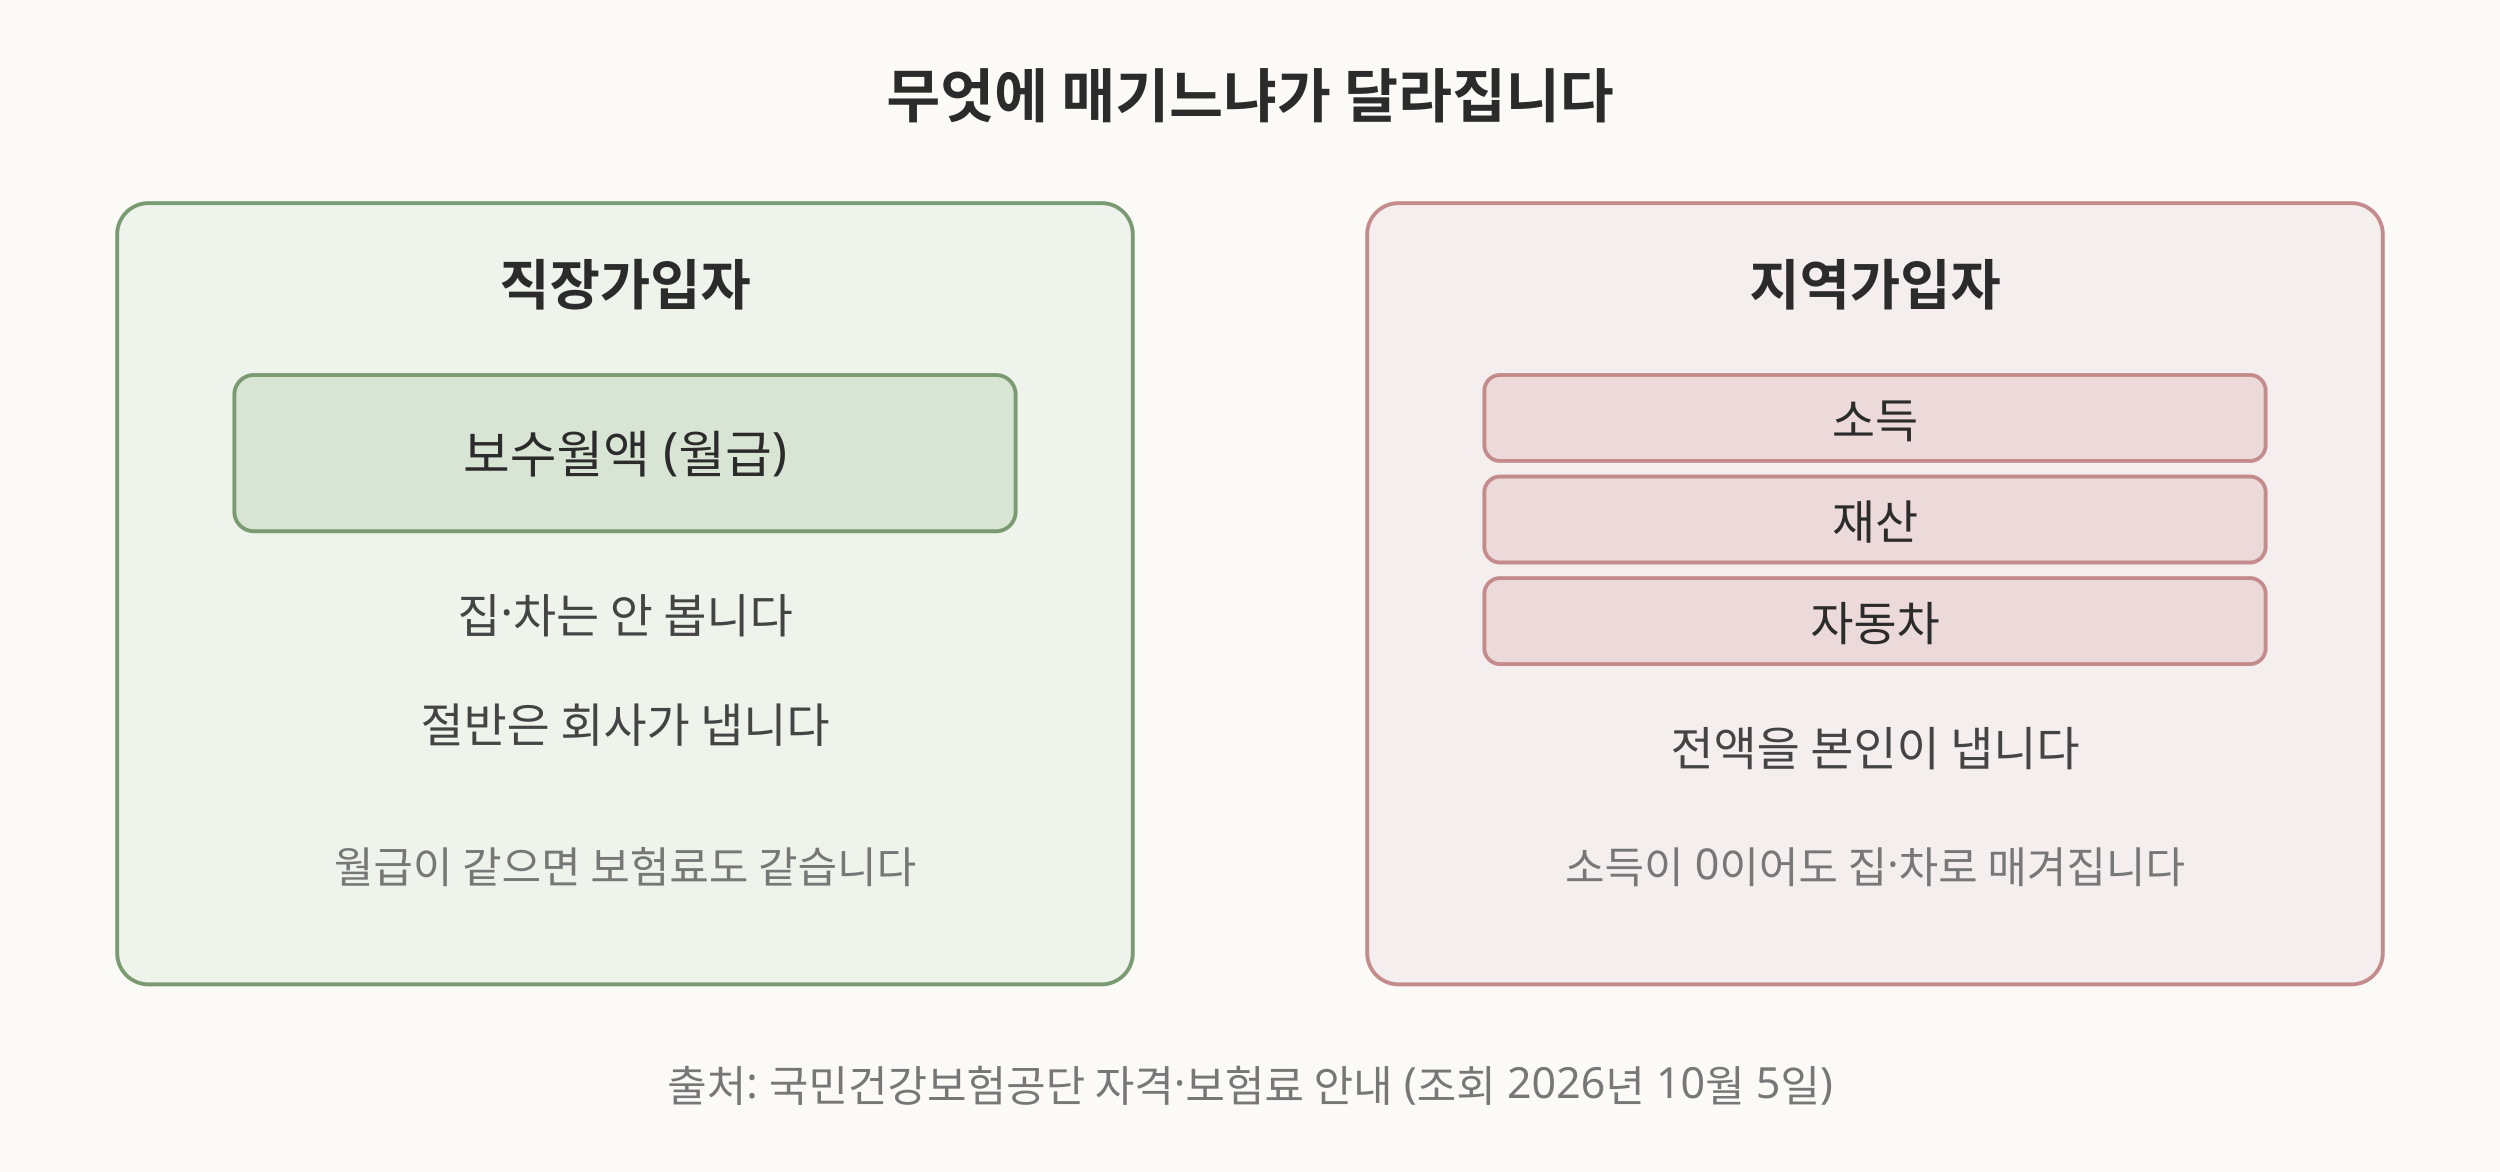
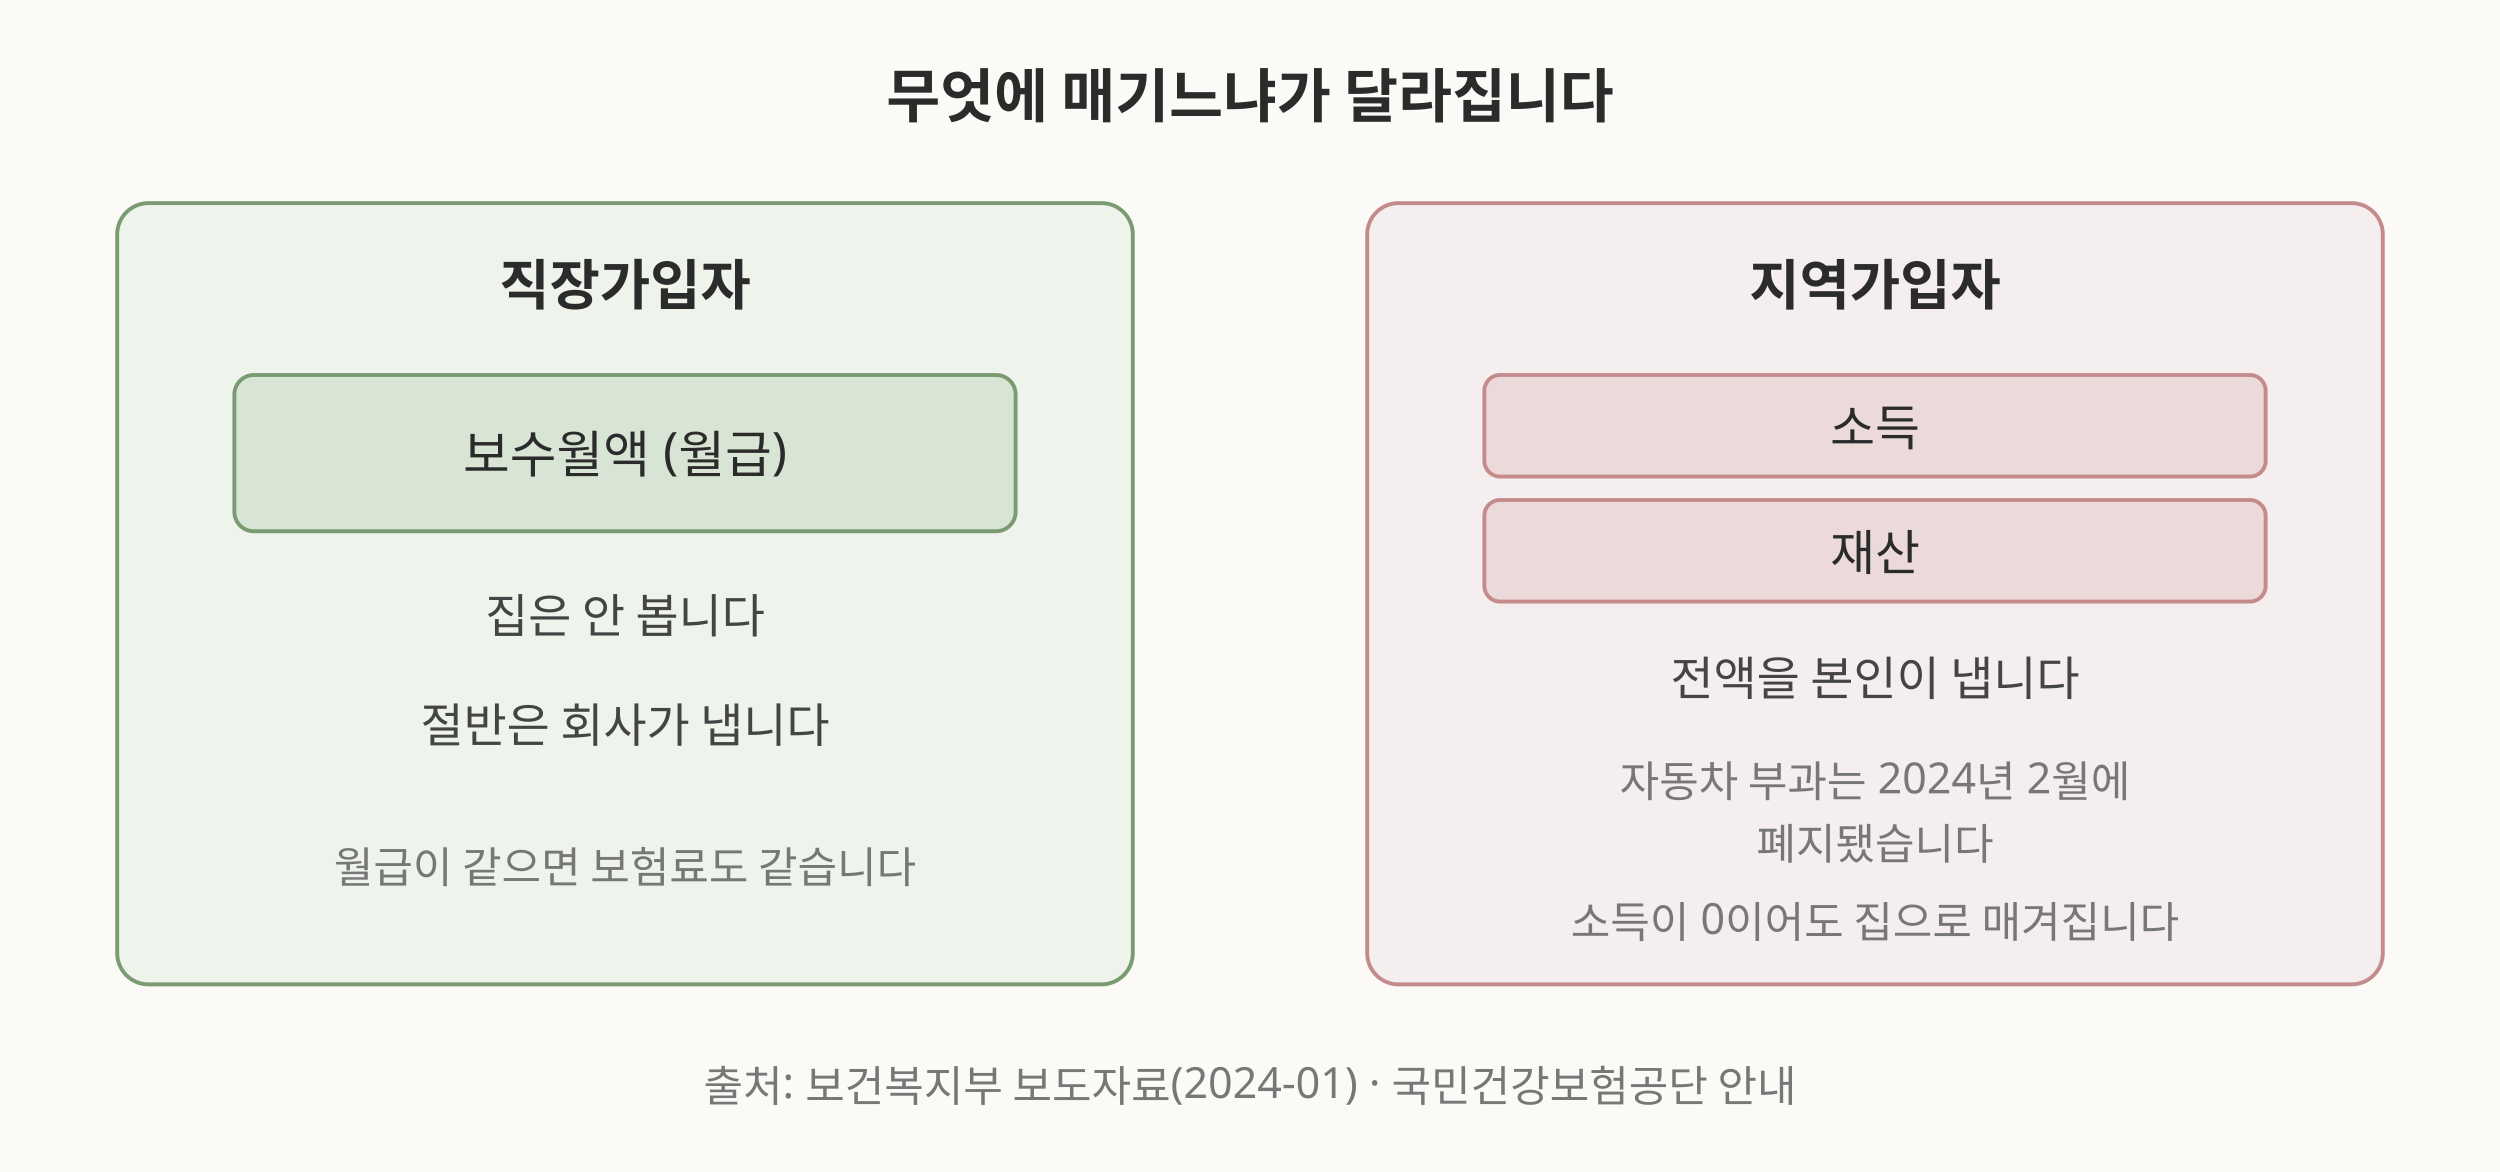
- <svg xmlns="http://www.w3.org/2000/svg" viewBox="0 0 640 300" role="img" aria-label="직장가입자는 보수월액만으로 보험료를 매기고 지역가입자는 소득과 재산과 자동차를 합쳐 매긴다는 비교 그림">
+ <svg xmlns="http://www.w3.org/2000/svg" viewBox="0 0 640 300" role="img" aria-label="직장가입자는 보수월액만으로 보험료를 매기고 지역가입자는 소득과 재산을 합쳐 매긴다는 비교 그림. 자동차 부과는 2024년 2월에 폐지됐다">
  <rect width="640" height="300" fill="#fbfaf7" />
  <text x="320" y="30" text-anchor="middle" font-family="system-ui,sans-serif" font-size="15" font-weight="600" fill="#2b2b2b">무엇에 매기느냐가 달라집니다</text>
  <rect x="30" y="52" width="260" height="200" rx="8" fill="#eef3ec" stroke="#7a9a72" />
  <text x="160" y="78" text-anchor="middle" font-family="system-ui,sans-serif" font-size="14" font-weight="600" fill="#2b2b2b">직장가입자</text>
  <rect x="60" y="96" width="200" height="40" rx="5" fill="#d9e5d4" stroke="#7a9a72" />
  <text x="160" y="121" text-anchor="middle" font-family="system-ui,sans-serif" font-size="13" fill="#2b2b2b">보수월액 (월급)</text>
-   <text x="160" y="162" text-anchor="middle" font-family="system-ui,sans-serif" font-size="12" fill="#444">집·차는 안 봅니다</text>
+   <text x="160" y="162" text-anchor="middle" font-family="system-ui,sans-serif" font-size="12" fill="#444">집은 안 봅니다</text>
  <text x="160" y="190" text-anchor="middle" font-family="system-ui,sans-serif" font-size="12" fill="#444">절반은 회사가 냅니다</text>
  <text x="160" y="226" text-anchor="middle" font-family="system-ui,sans-serif" font-size="11" fill="#777">월급이 같으면 보험료도 같습니다</text>
  <rect x="350" y="52" width="260" height="200" rx="8" fill="#f5eeee" stroke="#c38b8b" />
  <text x="480" y="78" text-anchor="middle" font-family="system-ui,sans-serif" font-size="14" font-weight="600" fill="#2b2b2b">지역가입자</text>
-   <rect x="380" y="96" width="200" height="22" rx="4" fill="#ecdada" stroke="#c38b8b" />
-   <text x="480" y="112" text-anchor="middle" font-family="system-ui,sans-serif" font-size="12" fill="#2b2b2b">소득</text>
-   <rect x="380" y="122" width="200" height="22" rx="4" fill="#ecdada" stroke="#c38b8b" />
-   <text x="480" y="138" text-anchor="middle" font-family="system-ui,sans-serif" font-size="12" fill="#2b2b2b">재산</text>
-   <rect x="380" y="148" width="200" height="22" rx="4" fill="#ecdada" stroke="#c38b8b" />
-   <text x="480" y="164" text-anchor="middle" font-family="system-ui,sans-serif" font-size="12" fill="#2b2b2b">자동차</text>
-   <text x="480" y="196" text-anchor="middle" font-family="system-ui,sans-serif" font-size="12" fill="#444">전액을 본인이 냅니다</text>
-   <text x="480" y="226" text-anchor="middle" font-family="system-ui,sans-serif" font-size="11" fill="#777">소득이 0이어도 집·차로 매겨집니다</text>
-   <text x="320" y="282" text-anchor="middle" font-family="system-ui,sans-serif" font-size="11" fill="#777">출처: 국민건강보험공단 자격·보험료 안내 (조회 2026년 10월 5일)</text>
+   <rect x="380" y="96" width="200" height="26" rx="4" fill="#ecdada" stroke="#c38b8b" />
+   <text x="480" y="114" text-anchor="middle" font-family="system-ui,sans-serif" font-size="12.5" fill="#2b2b2b">소득</text>
+   <rect x="380" y="128" width="200" height="26" rx="4" fill="#ecdada" stroke="#c38b8b" />
+   <text x="480" y="146" text-anchor="middle" font-family="system-ui,sans-serif" font-size="12.5" fill="#2b2b2b">재산</text>
+   <text x="480" y="178" text-anchor="middle" font-family="system-ui,sans-serif" font-size="12" fill="#444">전액을 본인이 냅니다</text>
+   <text x="480" y="204" text-anchor="middle" font-family="system-ui,sans-serif" font-size="11" fill="#777">자동차 부과는 2024년 2월에</text>
+   <text x="480" y="220" text-anchor="middle" font-family="system-ui,sans-serif" font-size="11" fill="#777">폐지됐습니다</text>
+   <text x="480" y="240" text-anchor="middle" font-family="system-ui,sans-serif" font-size="11" fill="#777">소득이 0이어도 집으로 매겨집니다</text>
+   <text x="320" y="282" text-anchor="middle" font-family="system-ui,sans-serif" font-size="11" fill="#777">출처: 보건복지부 보도자료(2024-01) · 국민건강보험공단 안내</text>
</svg>
